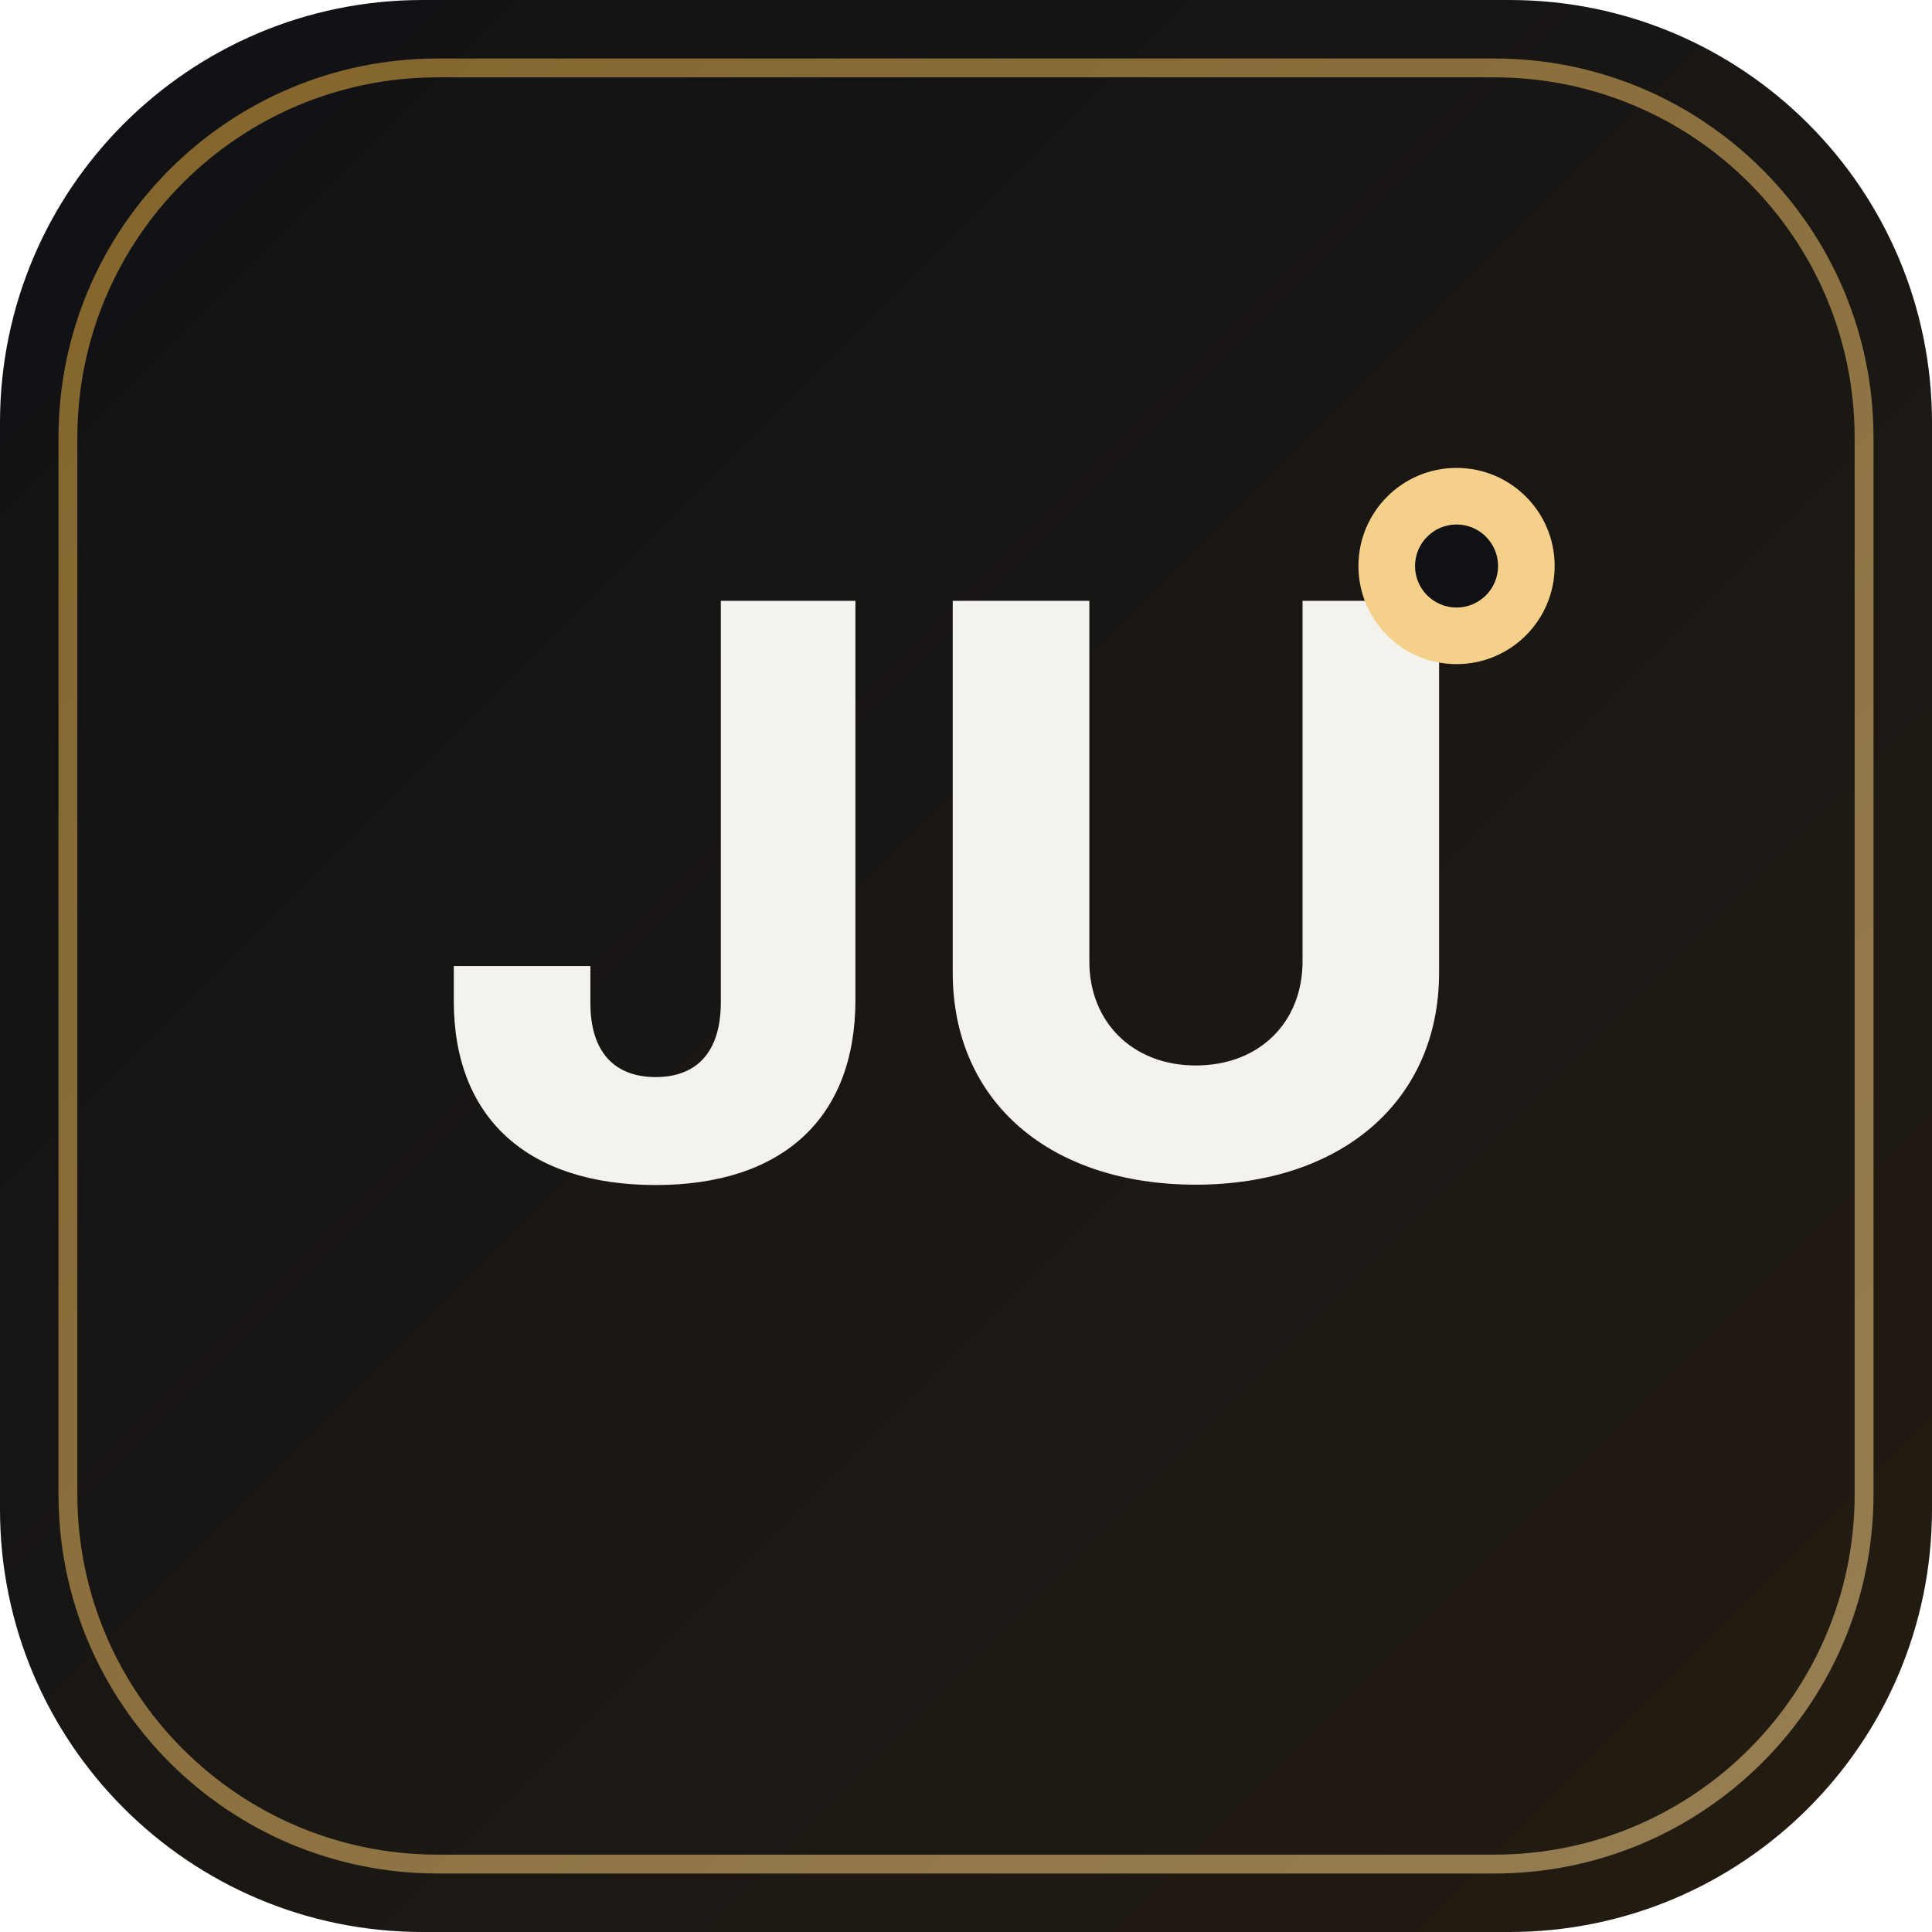
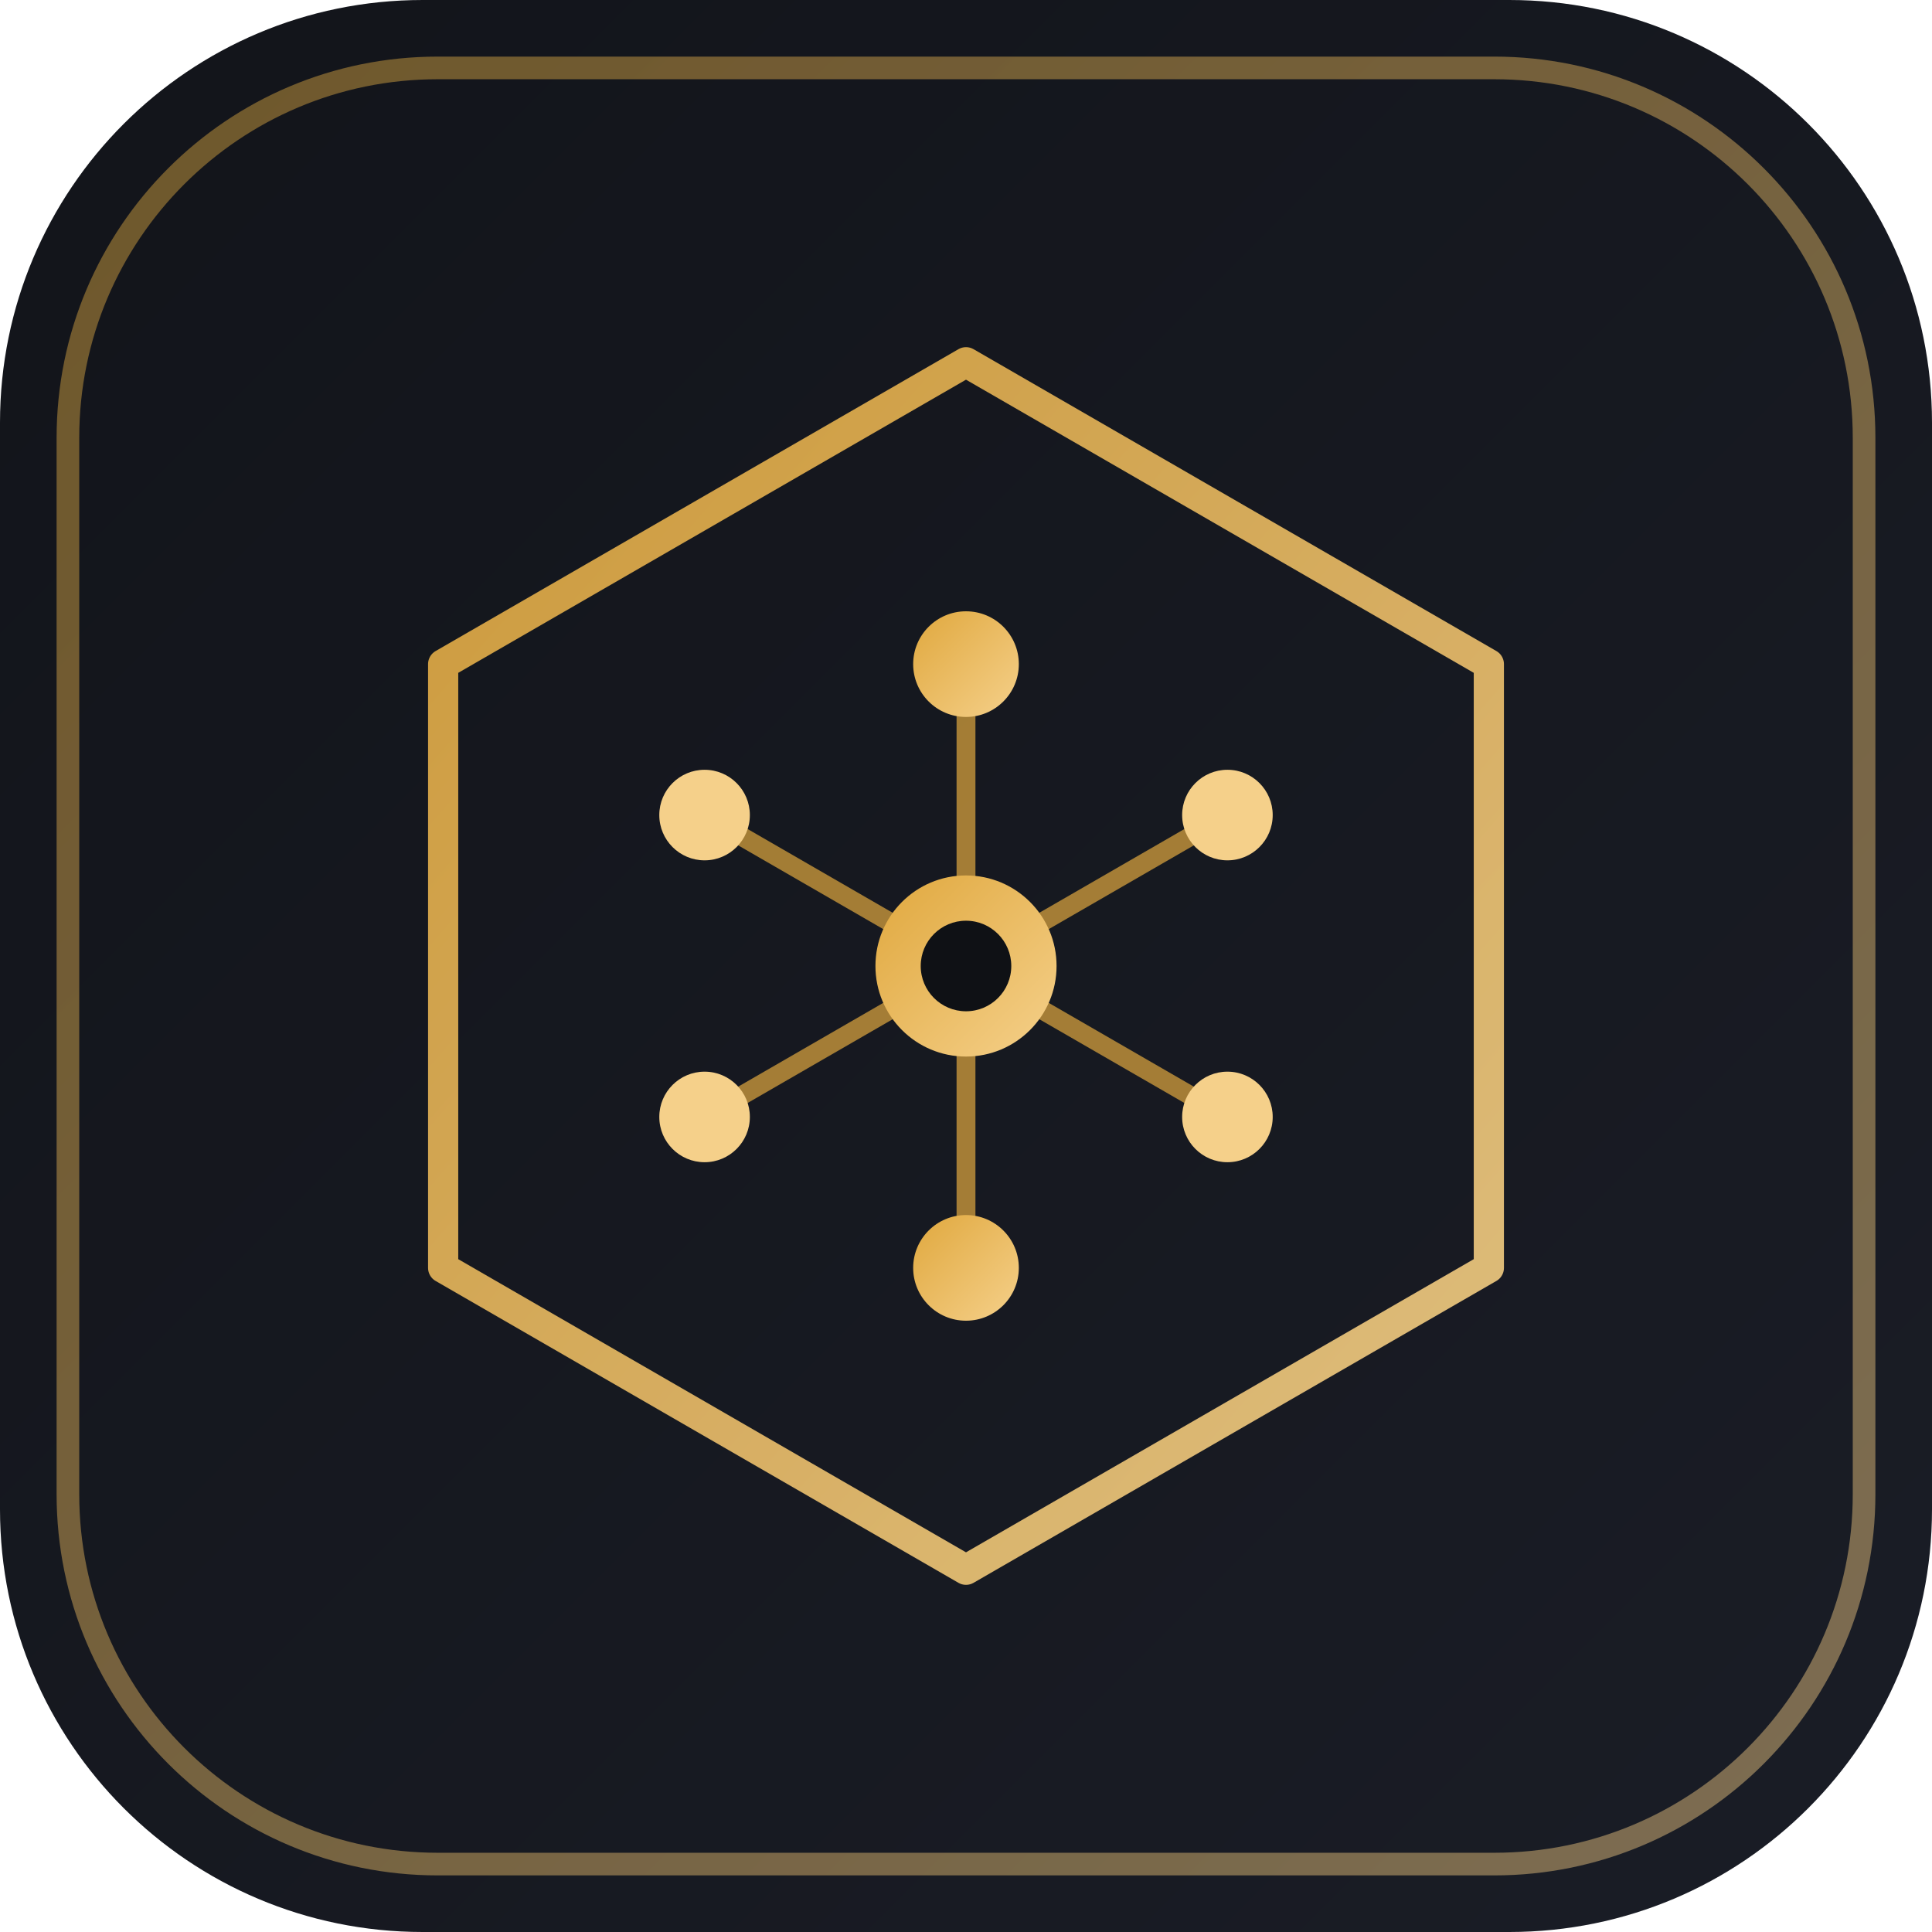
<svg xmlns="http://www.w3.org/2000/svg" viewBox="0 0 512 512">
  <defs>
    <linearGradient id="bg" x1="0" y1="0" x2="1" y2="1">
-       <stop offset="0" stop-color="#0F1115" />
-       <stop offset="1" stop-color="#241C12" />
+       <stop offset="0" stop-color="#12141a" />
+       <stop offset="1" stop-color="#1a1d26" />
    </linearGradient>
    <linearGradient id="acc" x1="0" y1="0" x2="1" y2="1">
      <stop offset="0" stop-color="#E0A83E" />
      <stop offset="1" stop-color="#F5D08A" />
    </linearGradient>
  </defs>
  <rect width="512" height="512" rx="112" fill="url(#bg)" />
-   <rect x="18" y="18" width="476" height="476" rx="98" fill="none" stroke="url(#acc)" stroke-width="5" opacity="0.55" />
-   <text x="254" y="312" font-family="Inter, -apple-system, 'Segoe UI', sans-serif" font-size="210" font-weight="800" letter-spacing="2" fill="#F4F2EC" text-anchor="middle">JU</text>
-   <circle cx="386" cy="150" r="26" fill="#F5D08A" />
-   <circle cx="386" cy="150" r="11" fill="#0F1115" />
+   <rect x="18" y="18" width="476" height="476" rx="98" fill="none" stroke="url(#acc)" stroke-width="6" opacity="0.45" />
+   <g transform="translate(256, 256)">
+     <polygon points="0,-160 138.56,-80 138.56,80 0,160 -138.56,80 -138.56,-80" fill="none" stroke="url(#acc)" stroke-width="8" stroke-linejoin="round" opacity="0.9" />
+     <line x1="0" y1="-80" x2="0" y2="80" stroke="#E0A83E" stroke-width="5" opacity="0.7" />
+     <line x1="-69.28" y1="-40" x2="69.28" y2="40" stroke="#E0A83E" stroke-width="5" opacity="0.7" />
+     <line x1="-69.28" y1="40" x2="69.28" y2="-40" stroke="#E0A83E" stroke-width="5" opacity="0.7" />
+     <circle cx="0" cy="-80" r="14" fill="url(#acc)" />
+     <circle cx="0" cy="80" r="14" fill="url(#acc)" />
+     <circle cx="-69.28" cy="-40" r="12" fill="#F5D08A" />
+     <circle cx="69.28" cy="-40" r="12" fill="#F5D08A" />
+     <circle cx="-69.28" cy="40" r="12" fill="#F5D08A" />
+     <circle cx="69.28" cy="40" r="12" fill="#F5D08A" />
+     <circle cx="0" cy="0" r="24" fill="url(#acc)" />
+     <circle cx="0" cy="0" r="12" fill="#0F1115" />
+   </g>
</svg>
